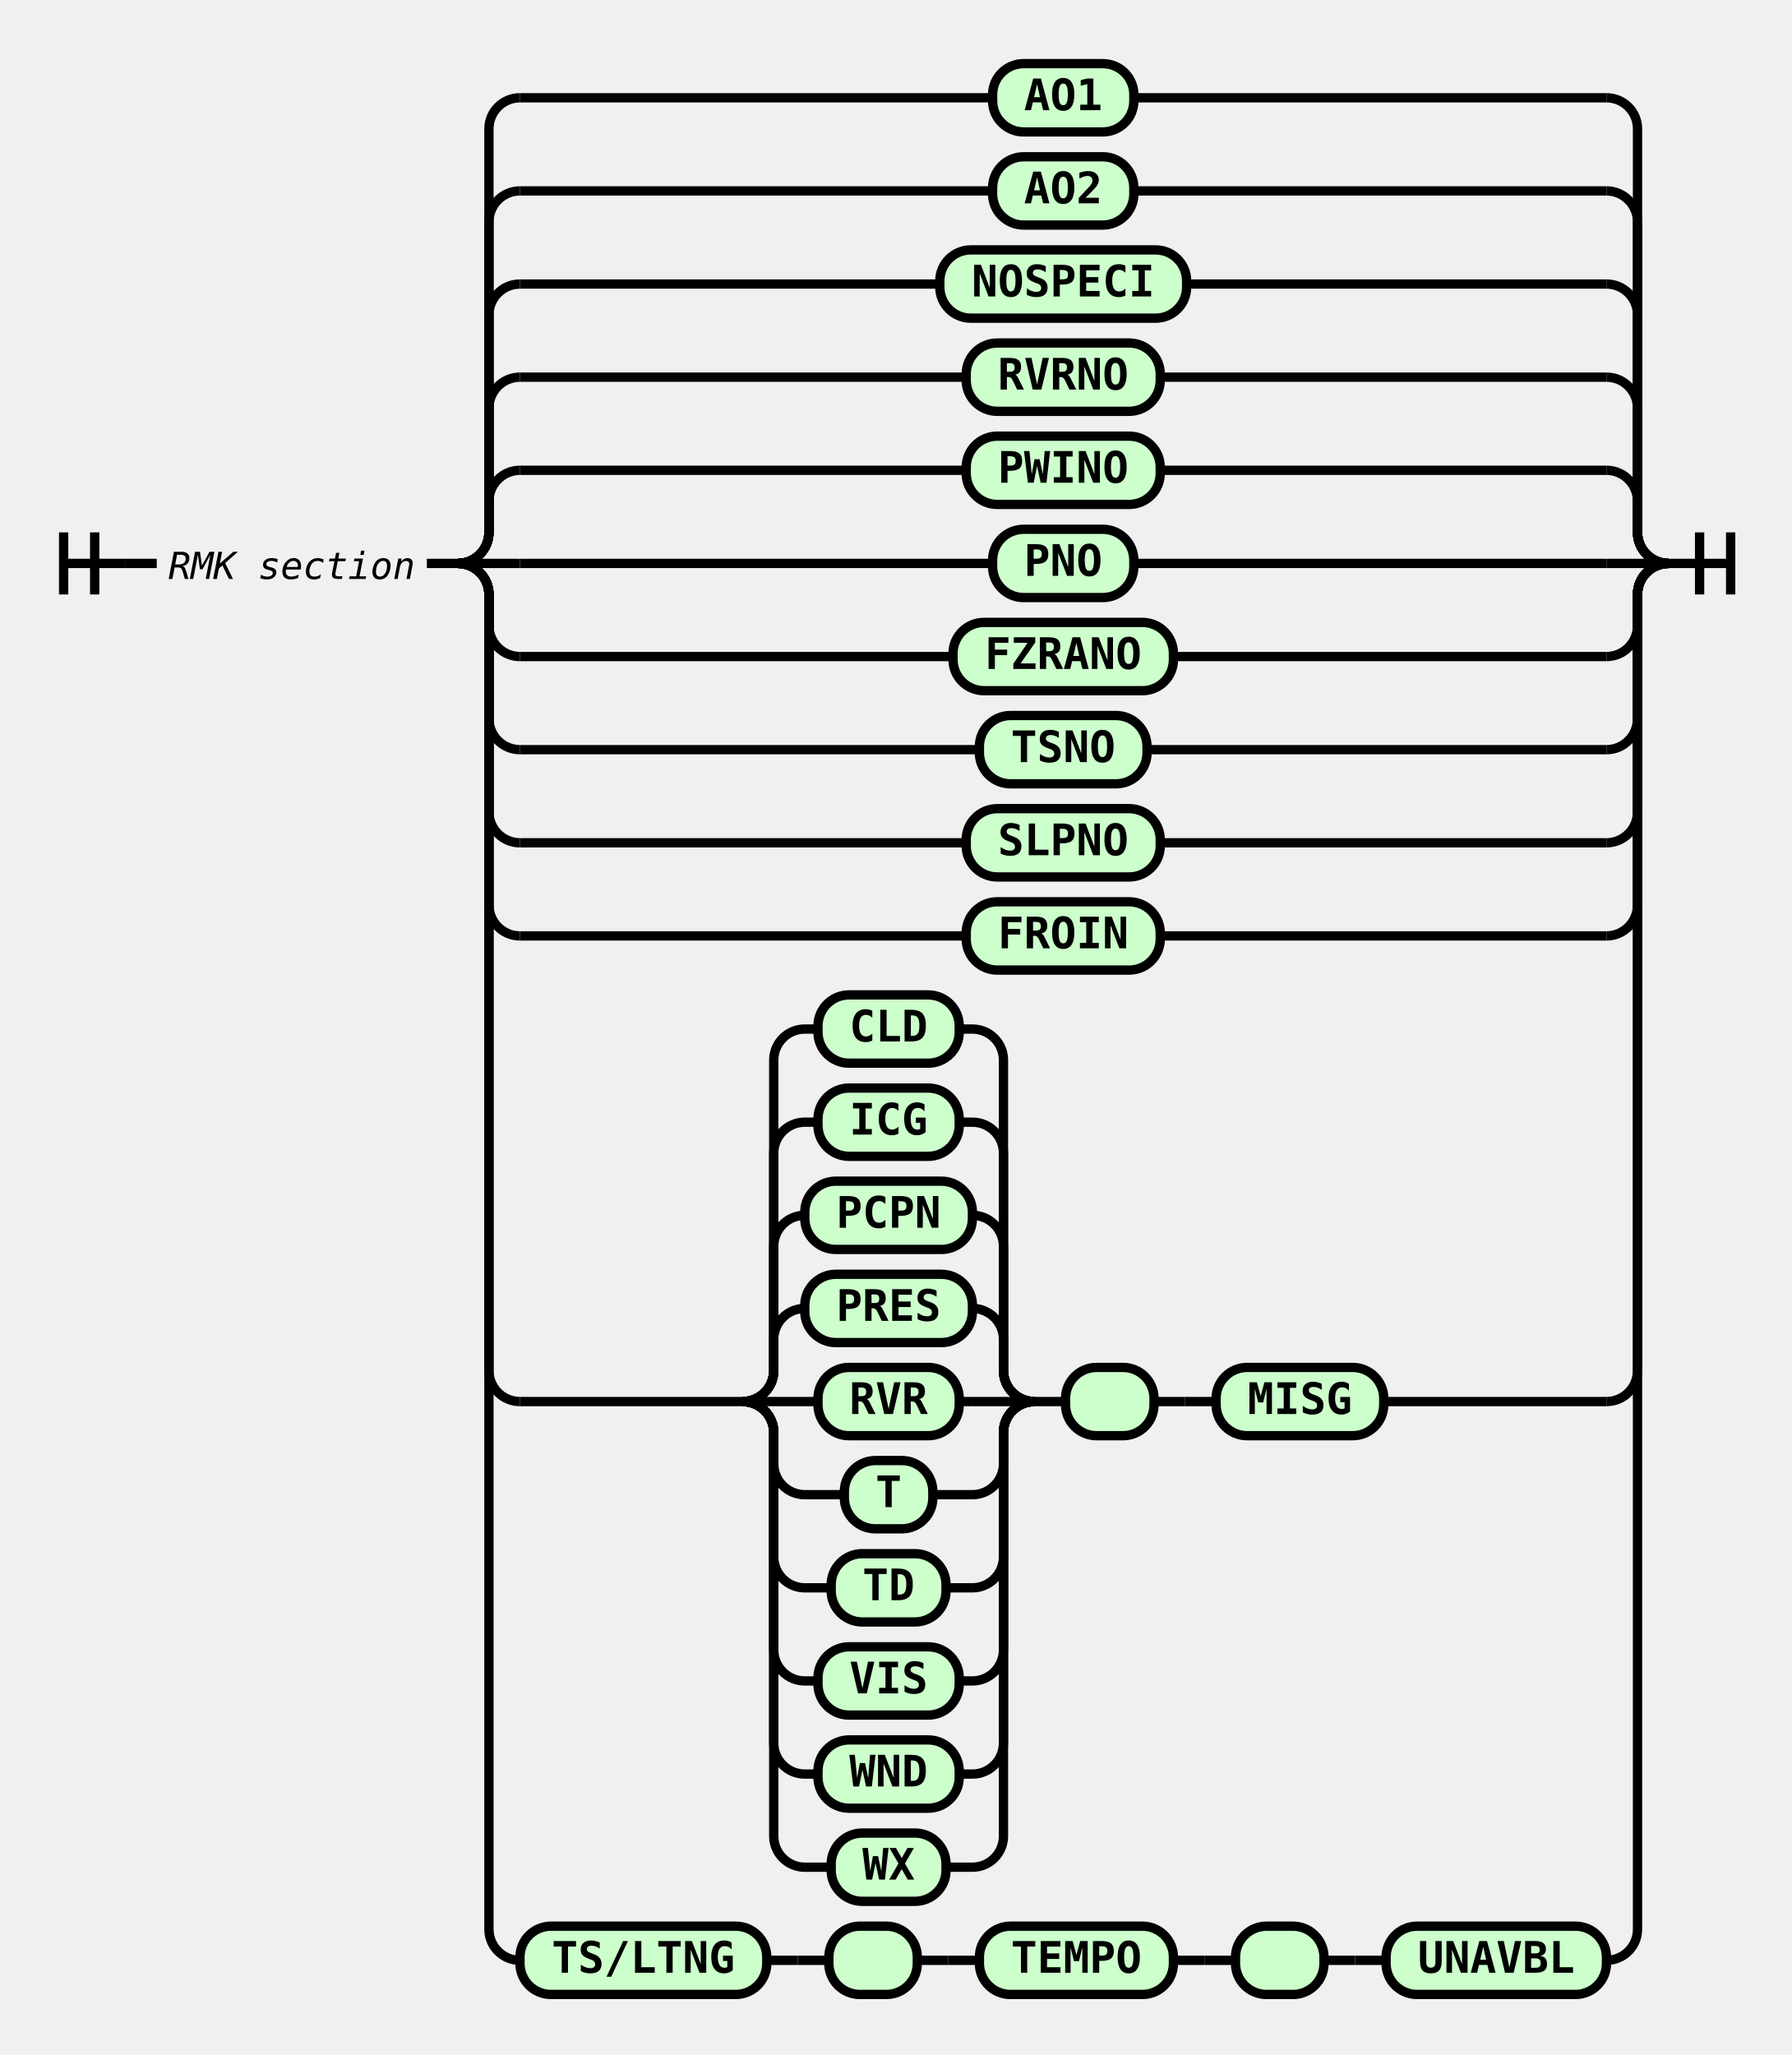
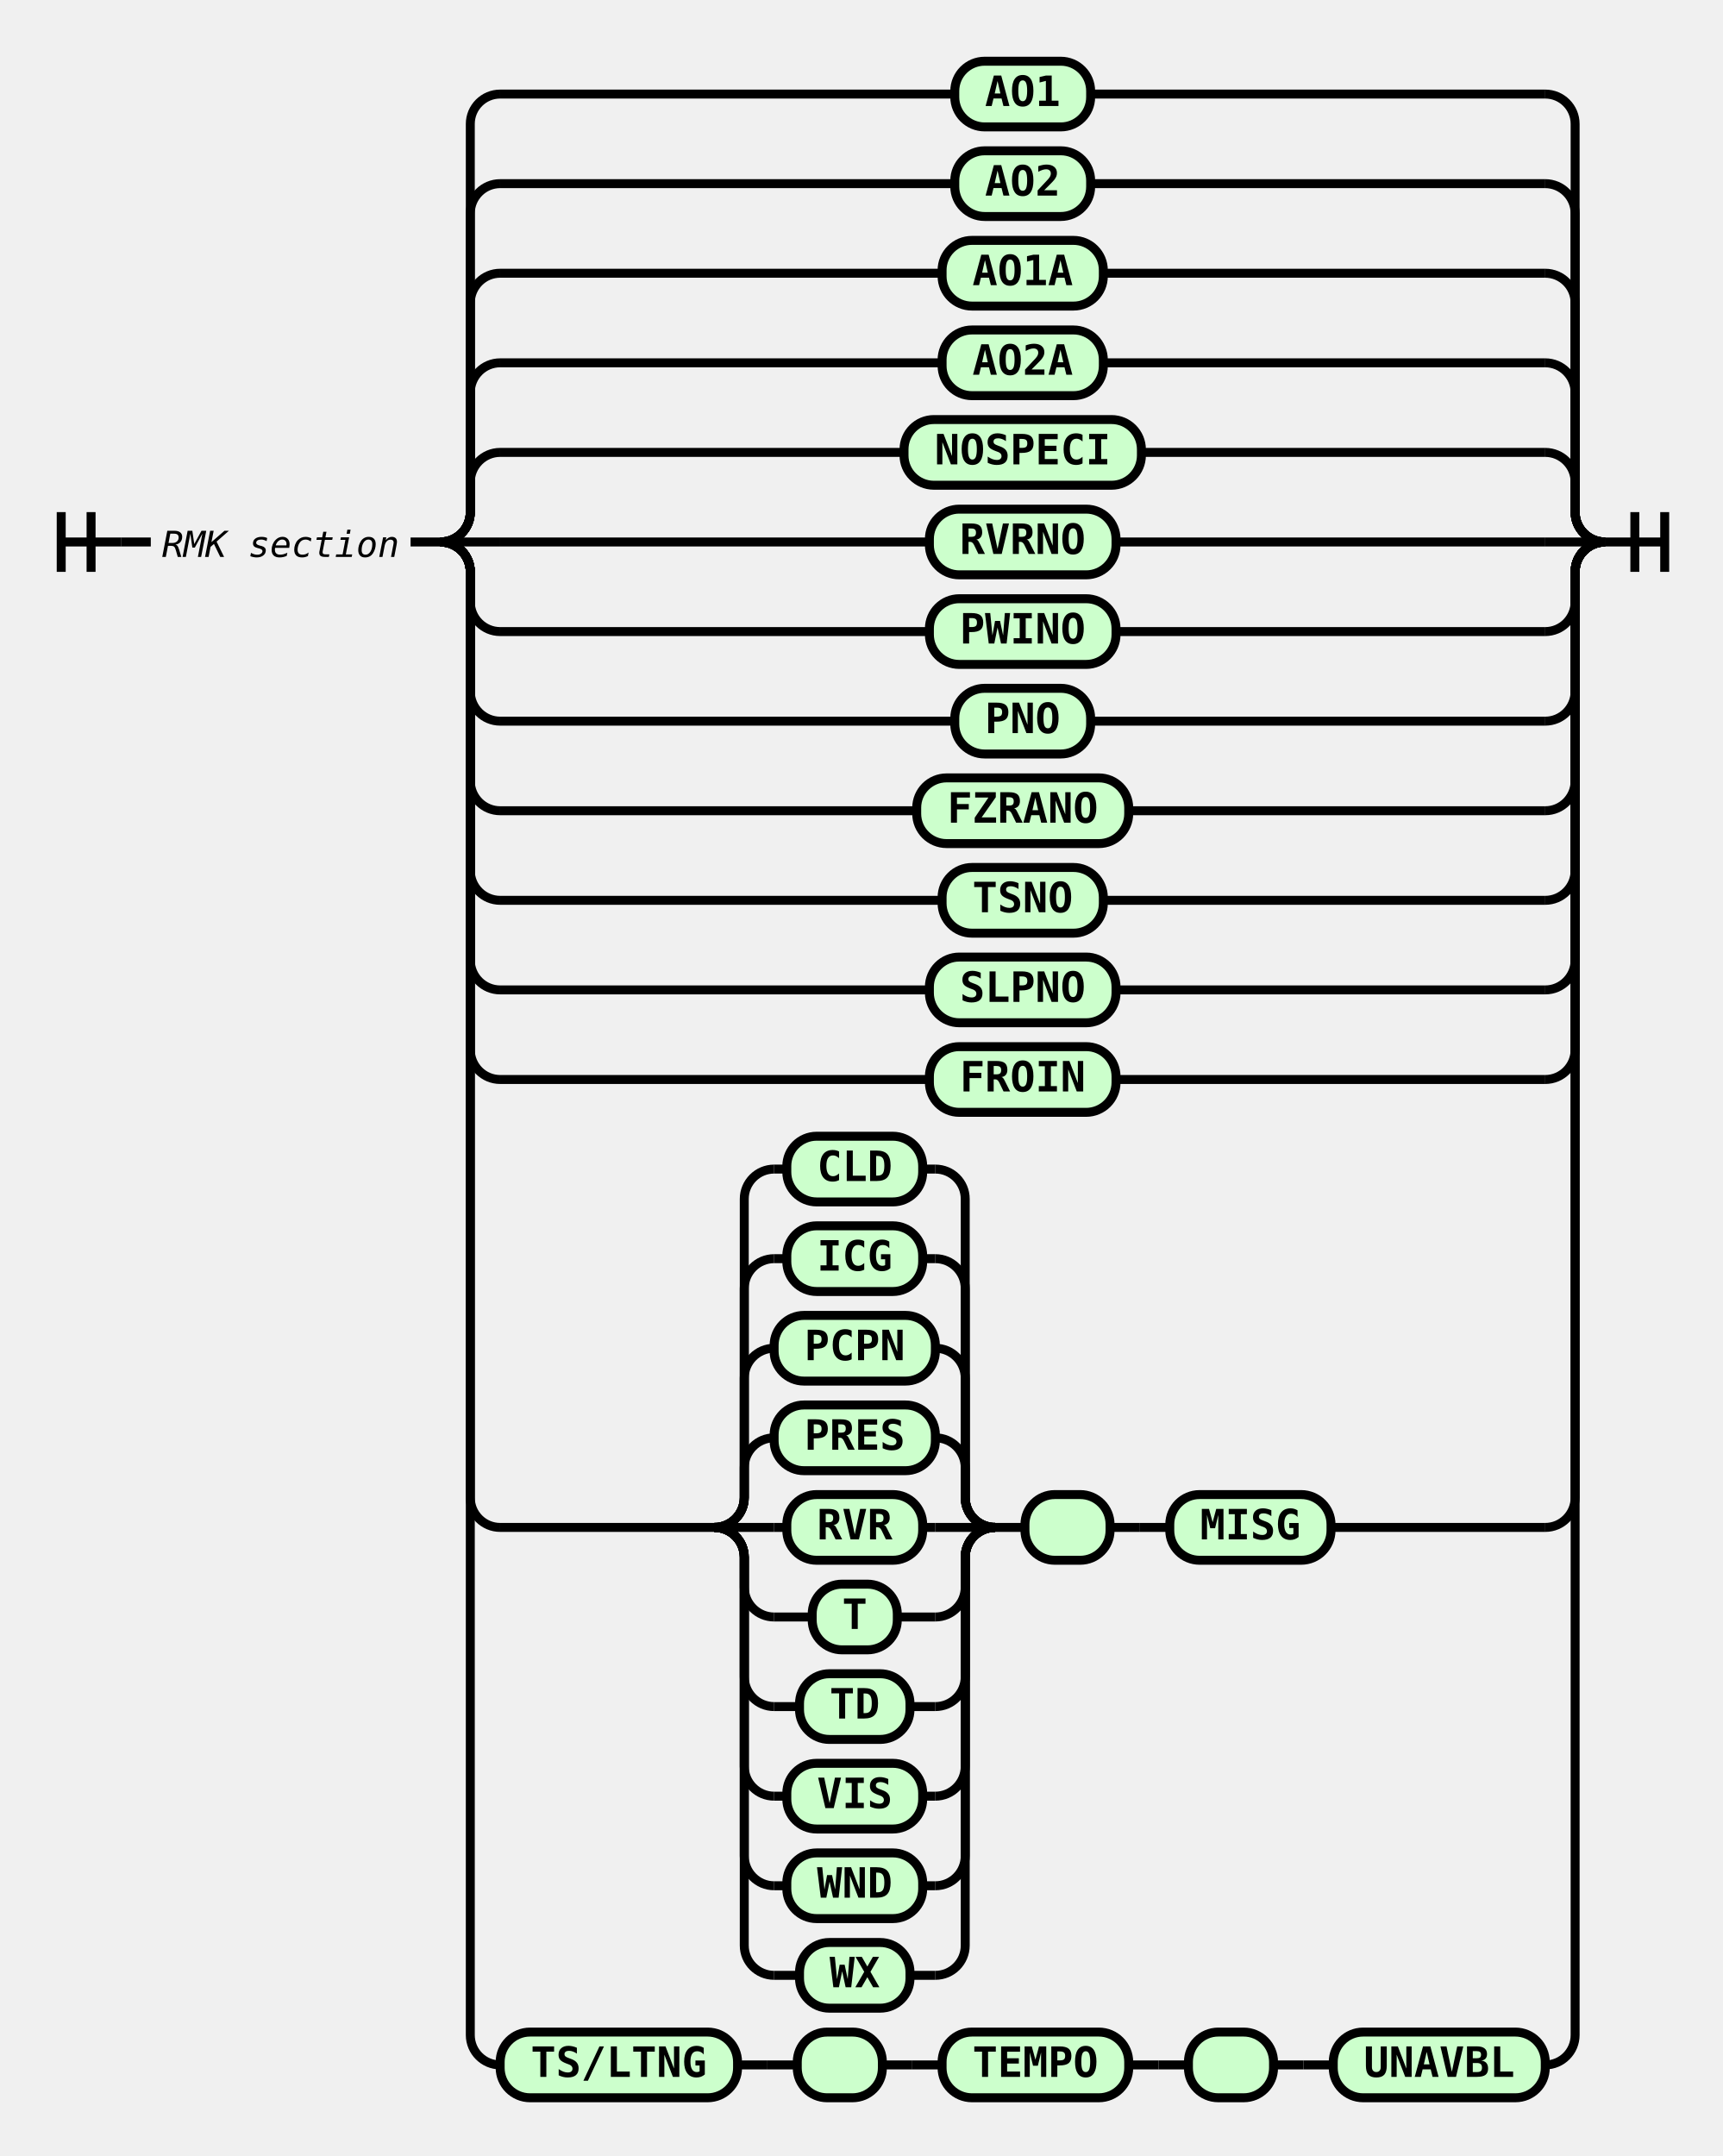
- <svg xmlns="http://www.w3.org/2000/svg" class="railroad-diagram" width="577" height="662" viewBox="0 0 577 662">
+ <svg xmlns="http://www.w3.org/2000/svg" class="railroad-diagram" width="577" height="722" viewBox="0 0 577 722">
  <style>
/*  */
svg.railroad-diagram {
    background-color: hsl(30,20%,95%);
}
svg.railroad-diagram path {
    stroke-width: 3;
    stroke: black;
    fill: rgba(0,0,0,0);
}
svg.railroad-diagram text {
    font: bold 14px monospace;
    text-anchor: middle;
}
svg.railroad-diagram text.diagram-text {
    font-size: 12px;
}
svg.railroad-diagram text.diagram-arrow {
    font-size: 16px;
}
svg.railroad-diagram text.label {
    text-anchor: start;
}
svg.railroad-diagram text.comment {
    font: italic 12px monospace;
}
svg.railroad-diagram g.non-terminal text {
    /*font-style: italic;*/
}
svg.railroad-diagram rect {
    stroke-width: 3;
    stroke: black;
    fill: hsl(120,100%,90%);
}
svg.railroad-diagram path.diagram-text {
    stroke-width: 3;
    stroke: black;
    fill: white;
    cursor: help;
}
svg.railroad-diagram g.diagram-text:hover path.diagram-text {
    fill: #eee;
}
/*  */
</style>
  <g transform="translate(.5 .5)">
    <g>
      <path d="M20 171v20m10 -20v20m-10 -10h20" />
    </g>
    <path d="M40 181h10" />
    <g>
      <path d="M50 181h0" />
      <path d="M137 181h0" />
      <text x="93.5" y="186" class="comment">RMK section</text>
    </g>
    <path d="M137 181h10" />
    <g>
      <path d="M147 181h0" />
      <path d="M537 181h0" />
      <path d="M147 181a10 10 0 0 0 10 -10v-10a10 10 0 0 1 10 -10" />
      <g class="terminal">
-         <path d="M167 151h143.75" />
-         <path d="M373.25 151h143.75" />
-         <rect x="310.75" y="140" width="62.5" height="22" rx="10" ry="10" />
-         <text x="342" y="155">PWINO</text>
+         <path d="M167 151h135.25" />
+         <path d="M381.75 151h135.25" />
+         <rect x="302.25" y="140" width="79.5" height="22" rx="10" ry="10" />
+         <text x="342" y="155">NOSPECI</text>
      </g>
      <path d="M517 151a10 10 0 0 1 10 10v10a10 10 0 0 0 10 10" />
      <path d="M147 181a10 10 0 0 0 10 -10v-40a10 10 0 0 1 10 -10" />
      <g class="terminal">
-         <path d="M167 121h143.75" />
-         <path d="M373.25 121h143.75" />
-         <rect x="310.75" y="110" width="62.5" height="22" rx="10" ry="10" />
-         <text x="342" y="125">RVRNO</text>
+         <path d="M167 121h148" />
+         <path d="M369 121h148" />
+         <rect x="315" y="110" width="54" height="22" rx="10" ry="10" />
+         <text x="342" y="125">AO2A</text>
      </g>
      <path d="M517 121a10 10 0 0 1 10 10v40a10 10 0 0 0 10 10" />
      <path d="M147 181a10 10 0 0 0 10 -10v-70a10 10 0 0 1 10 -10" />
      <g class="terminal">
-         <path d="M167 91h135.25" />
-         <path d="M381.75 91h135.25" />
-         <rect x="302.25" y="80" width="79.5" height="22" rx="10" ry="10" />
-         <text x="342" y="95">NOSPECI</text>
+         <path d="M167 91h148" />
+         <path d="M369 91h148" />
+         <rect x="315" y="80" width="54" height="22" rx="10" ry="10" />
+         <text x="342" y="95">AO1A</text>
      </g>
      <path d="M517 91a10 10 0 0 1 10 10v70a10 10 0 0 0 10 10" />
      <path d="M147 181a10 10 0 0 0 10 -10v-100a10 10 0 0 1 10 -10" />
      <g class="terminal">
        <path d="M167 61h152.25" />
        <path d="M364.75 61h152.25" />
        <rect x="319.25" y="50" width="45.5" height="22" rx="10" ry="10" />
        <text x="342" y="65">AO2</text>
      </g>
      <path d="M517 61a10 10 0 0 1 10 10v100a10 10 0 0 0 10 10" />
      <path d="M147 181a10 10 0 0 0 10 -10v-130a10 10 0 0 1 10 -10" />
      <g class="terminal">
        <path d="M167 31h152.25" />
        <path d="M364.75 31h152.25" />
        <rect x="319.25" y="20" width="45.5" height="22" rx="10" ry="10" />
        <text x="342" y="35">AO1</text>
      </g>
      <path d="M517 31a10 10 0 0 1 10 10v130a10 10 0 0 0 10 10" />
      <path d="M147 181h20" />
      <g class="terminal">
-         <path d="M167 181h152.25" />
-         <path d="M364.75 181h152.25" />
-         <rect x="319.25" y="170" width="45.5" height="22" rx="10" ry="10" />
-         <text x="342" y="185">PNO</text>
+         <path d="M167 181h143.75" />
+         <path d="M373.25 181h143.75" />
+         <rect x="310.75" y="170" width="62.5" height="22" rx="10" ry="10" />
+         <text x="342" y="185">RVRNO</text>
      </g>
      <path d="M517 181h20" />
      <path d="M147 181a10 10 0 0 1 10 10v10a10 10 0 0 0 10 10" />
      <g class="terminal">
-         <path d="M167 211h139.5" />
-         <path d="M377.5 211h139.5" />
-         <rect x="306.5" y="200" width="71" height="22" rx="10" ry="10" />
-         <text x="342" y="215">FZRANO</text>
+         <path d="M167 211h143.75" />
+         <path d="M373.25 211h143.75" />
+         <rect x="310.75" y="200" width="62.5" height="22" rx="10" ry="10" />
+         <text x="342" y="215">PWINO</text>
      </g>
      <path d="M517 211a10 10 0 0 0 10 -10v-10a10 10 0 0 1 10 -10" />
      <path d="M147 181a10 10 0 0 1 10 10v40a10 10 0 0 0 10 10" />
      <g class="terminal">
-         <path d="M167 241h148" />
-         <path d="M369 241h148" />
-         <rect x="315" y="230" width="54" height="22" rx="10" ry="10" />
-         <text x="342" y="245">TSNO</text>
+         <path d="M167 241h152.25" />
+         <path d="M364.75 241h152.25" />
+         <rect x="319.25" y="230" width="45.5" height="22" rx="10" ry="10" />
+         <text x="342" y="245">PNO</text>
      </g>
      <path d="M517 241a10 10 0 0 0 10 -10v-40a10 10 0 0 1 10 -10" />
      <path d="M147 181a10 10 0 0 1 10 10v70a10 10 0 0 0 10 10" />
      <g class="terminal">
-         <path d="M167 271h143.75" />
-         <path d="M373.25 271h143.75" />
-         <rect x="310.75" y="260" width="62.5" height="22" rx="10" ry="10" />
-         <text x="342" y="275">SLPNO</text>
+         <path d="M167 271h139.5" />
+         <path d="M377.5 271h139.5" />
+         <rect x="306.5" y="260" width="71" height="22" rx="10" ry="10" />
+         <text x="342" y="275">FZRANO</text>
      </g>
      <path d="M517 271a10 10 0 0 0 10 -10v-70a10 10 0 0 1 10 -10" />
      <path d="M147 181a10 10 0 0 1 10 10v100a10 10 0 0 0 10 10" />
      <g class="terminal">
-         <path d="M167 301h143.75" />
-         <path d="M373.25 301h143.75" />
-         <rect x="310.75" y="290" width="62.5" height="22" rx="10" ry="10" />
-         <text x="342" y="305">FROIN</text>
+         <path d="M167 301h148" />
+         <path d="M369 301h148" />
+         <rect x="315" y="290" width="54" height="22" rx="10" ry="10" />
+         <text x="342" y="305">TSNO</text>
      </g>
      <path d="M517 301a10 10 0 0 0 10 -10v-100a10 10 0 0 1 10 -10" />
-       <path d="M147 181a10 10 0 0 1 10 10v250a10 10 0 0 0 10 10" />
+       <path d="M147 181a10 10 0 0 1 10 10v130a10 10 0 0 0 10 10" />
+       <g class="terminal">
+         <path d="M167 331h143.75" />
+         <path d="M373.25 331h143.75" />
+         <rect x="310.75" y="320" width="62.5" height="22" rx="10" ry="10" />
+         <text x="342" y="335">SLPNO</text>
+       </g>
+       <path d="M517 331a10 10 0 0 0 10 -10v-130a10 10 0 0 1 10 -10" />
+       <path d="M147 181a10 10 0 0 1 10 10v160a10 10 0 0 0 10 10" />
+       <g class="terminal">
+         <path d="M167 361h143.75" />
+         <path d="M373.25 361h143.75" />
+         <rect x="310.75" y="350" width="62.5" height="22" rx="10" ry="10" />
+         <text x="342" y="365">FROIN</text>
+       </g>
+       <path d="M517 361a10 10 0 0 0 10 -10v-160a10 10 0 0 1 10 -10" />
+       <path d="M147 181a10 10 0 0 1 10 10v310a10 10 0 0 0 10 10" />
      <g>
-         <path d="M167 451h71.75" />
-         <path d="M445.25 451h71.75" />
+         <path d="M167 511h71.75" />
+         <path d="M445.25 511h71.75" />
        <g>
-           <path d="M238.75 451h0" />
-           <path d="M332.75 451h0" />
-           <path d="M238.75 451a10 10 0 0 0 10 -10v-10a10 10 0 0 1 10 -10" />
-           <g class="terminal">
-             <path d="M258.75 421h0" />
-             <path d="M312.75 421h0" />
-             <rect x="258.75" y="410" width="54" height="22" rx="10" ry="10" />
-             <text x="285.75" y="425">PRES</text>
-           </g>
-           <path d="M312.75 421a10 10 0 0 1 10 10v10a10 10 0 0 0 10 10" />
-           <path d="M238.75 451a10 10 0 0 0 10 -10v-40a10 10 0 0 1 10 -10" />
-           <g class="terminal">
-             <path d="M258.75 391h0" />
-             <path d="M312.75 391h0" />
-             <rect x="258.75" y="380" width="54" height="22" rx="10" ry="10" />
-             <text x="285.75" y="395">PCPN</text>
-           </g>
-           <path d="M312.75 391a10 10 0 0 1 10 10v40a10 10 0 0 0 10 10" />
-           <path d="M238.75 451a10 10 0 0 0 10 -10v-70a10 10 0 0 1 10 -10" />
-           <g class="terminal">
-             <path d="M258.75 361h4.25" />
-             <path d="M308.5 361h4.25" />
-             <rect x="263" y="350" width="45.5" height="22" rx="10" ry="10" />
-             <text x="285.75" y="365">ICG</text>
-           </g>
-           <path d="M312.75 361a10 10 0 0 1 10 10v70a10 10 0 0 0 10 10" />
-           <path d="M238.75 451a10 10 0 0 0 10 -10v-100a10 10 0 0 1 10 -10" />
-           <g class="terminal">
-             <path d="M258.75 331h4.25" />
-             <path d="M308.5 331h4.25" />
-             <rect x="263" y="320" width="45.5" height="22" rx="10" ry="10" />
-             <text x="285.75" y="335">CLD</text>
-           </g>
-           <path d="M312.75 331a10 10 0 0 1 10 10v100a10 10 0 0 0 10 10" />
-           <path d="M238.75 451h20" />
-           <g class="terminal">
-             <path d="M258.75 451h4.25" />
-             <path d="M308.5 451h4.25" />
-             <rect x="263" y="440" width="45.5" height="22" rx="10" ry="10" />
-             <text x="285.75" y="455">RVR</text>
-           </g>
-           <path d="M312.75 451h20" />
-           <path d="M238.75 451a10 10 0 0 1 10 10v10a10 10 0 0 0 10 10" />
-           <g class="terminal">
-             <path d="M258.75 481h12.75" />
-             <path d="M300 481h12.75" />
-             <rect x="271.5" y="470" width="28.5" height="22" rx="10" ry="10" />
-             <text x="285.75" y="485">T</text>
-           </g>
-           <path d="M312.75 481a10 10 0 0 0 10 -10v-10a10 10 0 0 1 10 -10" />
-           <path d="M238.75 451a10 10 0 0 1 10 10v40a10 10 0 0 0 10 10" />
-           <g class="terminal">
-             <path d="M258.75 511h8.5" />
-             <path d="M304.25 511h8.5" />
-             <rect x="267.25" y="500" width="37" height="22" rx="10" ry="10" />
-             <text x="285.75" y="515">TD</text>
-           </g>
-           <path d="M312.75 511a10 10 0 0 0 10 -10v-40a10 10 0 0 1 10 -10" />
-           <path d="M238.75 451a10 10 0 0 1 10 10v70a10 10 0 0 0 10 10" />
-           <g class="terminal">
-             <path d="M258.75 541h4.25" />
-             <path d="M308.5 541h4.25" />
-             <rect x="263" y="530" width="45.5" height="22" rx="10" ry="10" />
-             <text x="285.75" y="545">VIS</text>
-           </g>
-           <path d="M312.75 541a10 10 0 0 0 10 -10v-70a10 10 0 0 1 10 -10" />
-           <path d="M238.75 451a10 10 0 0 1 10 10v100a10 10 0 0 0 10 10" />
-           <g class="terminal">
-             <path d="M258.75 571h4.25" />
-             <path d="M308.5 571h4.25" />
-             <rect x="263" y="560" width="45.5" height="22" rx="10" ry="10" />
-             <text x="285.75" y="575">WND</text>
-           </g>
-           <path d="M312.75 571a10 10 0 0 0 10 -10v-100a10 10 0 0 1 10 -10" />
-           <path d="M238.75 451a10 10 0 0 1 10 10v130a10 10 0 0 0 10 10" />
-           <g class="terminal">
-             <path d="M258.75 601h8.5" />
-             <path d="M304.25 601h8.5" />
-             <rect x="267.25" y="590" width="37" height="22" rx="10" ry="10" />
-             <text x="285.75" y="605">WX</text>
-           </g>
-           <path d="M312.75 601a10 10 0 0 0 10 -10v-130a10 10 0 0 1 10 -10" />
-         </g>
-         <path d="M332.75 451h10" />
-         <g class="terminal">
-           <path d="M342.75 451h0" />
-           <path d="M371.25 451h0" />
-           <rect x="342.75" y="440" width="28.5" height="22" rx="10" ry="10" />
-           <text x="357" y="455"> </text>
-         </g>
-         <path d="M371.25 451h10" />
-         <path d="M381.25 451h10" />
-         <g class="terminal">
-           <path d="M391.25 451h0" />
-           <path d="M445.25 451h0" />
-           <rect x="391.25" y="440" width="54" height="22" rx="10" ry="10" />
-           <text x="418.25" y="455">MISG</text>
-         </g>
-       </g>
-       <path d="M517 451a10 10 0 0 0 10 -10v-250a10 10 0 0 1 10 -10" />
-       <path d="M147 181a10 10 0 0 1 10 10v430a10 10 0 0 0 10 10" />
+           <path d="M238.75 511h0" />
+           <path d="M332.75 511h0" />
+           <path d="M238.75 511a10 10 0 0 0 10 -10v-10a10 10 0 0 1 10 -10" />
+           <g class="terminal">
+             <path d="M258.75 481h0" />
+             <path d="M312.75 481h0" />
+             <rect x="258.75" y="470" width="54" height="22" rx="10" ry="10" />
+             <text x="285.75" y="485">PRES</text>
+           </g>
+           <path d="M312.75 481a10 10 0 0 1 10 10v10a10 10 0 0 0 10 10" />
+           <path d="M238.75 511a10 10 0 0 0 10 -10v-40a10 10 0 0 1 10 -10" />
+           <g class="terminal">
+             <path d="M258.75 451h0" />
+             <path d="M312.75 451h0" />
+             <rect x="258.75" y="440" width="54" height="22" rx="10" ry="10" />
+             <text x="285.75" y="455">PCPN</text>
+           </g>
+           <path d="M312.75 451a10 10 0 0 1 10 10v40a10 10 0 0 0 10 10" />
+           <path d="M238.75 511a10 10 0 0 0 10 -10v-70a10 10 0 0 1 10 -10" />
+           <g class="terminal">
+             <path d="M258.75 421h4.25" />
+             <path d="M308.5 421h4.25" />
+             <rect x="263" y="410" width="45.5" height="22" rx="10" ry="10" />
+             <text x="285.75" y="425">ICG</text>
+           </g>
+           <path d="M312.75 421a10 10 0 0 1 10 10v70a10 10 0 0 0 10 10" />
+           <path d="M238.75 511a10 10 0 0 0 10 -10v-100a10 10 0 0 1 10 -10" />
+           <g class="terminal">
+             <path d="M258.75 391h4.25" />
+             <path d="M308.5 391h4.25" />
+             <rect x="263" y="380" width="45.5" height="22" rx="10" ry="10" />
+             <text x="285.75" y="395">CLD</text>
+           </g>
+           <path d="M312.75 391a10 10 0 0 1 10 10v100a10 10 0 0 0 10 10" />
+           <path d="M238.75 511h20" />
+           <g class="terminal">
+             <path d="M258.75 511h4.25" />
+             <path d="M308.5 511h4.25" />
+             <rect x="263" y="500" width="45.5" height="22" rx="10" ry="10" />
+             <text x="285.75" y="515">RVR</text>
+           </g>
+           <path d="M312.75 511h20" />
+           <path d="M238.75 511a10 10 0 0 1 10 10v10a10 10 0 0 0 10 10" />
+           <g class="terminal">
+             <path d="M258.75 541h12.75" />
+             <path d="M300 541h12.75" />
+             <rect x="271.5" y="530" width="28.5" height="22" rx="10" ry="10" />
+             <text x="285.75" y="545">T</text>
+           </g>
+           <path d="M312.75 541a10 10 0 0 0 10 -10v-10a10 10 0 0 1 10 -10" />
+           <path d="M238.75 511a10 10 0 0 1 10 10v40a10 10 0 0 0 10 10" />
+           <g class="terminal">
+             <path d="M258.75 571h8.5" />
+             <path d="M304.25 571h8.5" />
+             <rect x="267.25" y="560" width="37" height="22" rx="10" ry="10" />
+             <text x="285.75" y="575">TD</text>
+           </g>
+           <path d="M312.75 571a10 10 0 0 0 10 -10v-40a10 10 0 0 1 10 -10" />
+           <path d="M238.75 511a10 10 0 0 1 10 10v70a10 10 0 0 0 10 10" />
+           <g class="terminal">
+             <path d="M258.75 601h4.25" />
+             <path d="M308.5 601h4.25" />
+             <rect x="263" y="590" width="45.5" height="22" rx="10" ry="10" />
+             <text x="285.75" y="605">VIS</text>
+           </g>
+           <path d="M312.75 601a10 10 0 0 0 10 -10v-70a10 10 0 0 1 10 -10" />
+           <path d="M238.75 511a10 10 0 0 1 10 10v100a10 10 0 0 0 10 10" />
+           <g class="terminal">
+             <path d="M258.75 631h4.25" />
+             <path d="M308.5 631h4.25" />
+             <rect x="263" y="620" width="45.5" height="22" rx="10" ry="10" />
+             <text x="285.75" y="635">WND</text>
+           </g>
+           <path d="M312.75 631a10 10 0 0 0 10 -10v-100a10 10 0 0 1 10 -10" />
+           <path d="M238.75 511a10 10 0 0 1 10 10v130a10 10 0 0 0 10 10" />
+           <g class="terminal">
+             <path d="M258.75 661h8.5" />
+             <path d="M304.25 661h8.5" />
+             <rect x="267.25" y="650" width="37" height="22" rx="10" ry="10" />
+             <text x="285.75" y="665">WX</text>
+           </g>
+           <path d="M312.75 661a10 10 0 0 0 10 -10v-130a10 10 0 0 1 10 -10" />
+         </g>
+         <path d="M332.75 511h10" />
+         <g class="terminal">
+           <path d="M342.75 511h0" />
+           <path d="M371.25 511h0" />
+           <rect x="342.75" y="500" width="28.5" height="22" rx="10" ry="10" />
+           <text x="357" y="515"> </text>
+         </g>
+         <path d="M371.25 511h10" />
+         <path d="M381.25 511h10" />
+         <g class="terminal">
+           <path d="M391.25 511h0" />
+           <path d="M445.25 511h0" />
+           <rect x="391.25" y="500" width="54" height="22" rx="10" ry="10" />
+           <text x="418.25" y="515">MISG</text>
+         </g>
+       </g>
+       <path d="M517 511a10 10 0 0 0 10 -10v-310a10 10 0 0 1 10 -10" />
+       <path d="M147 181a10 10 0 0 1 10 10v490a10 10 0 0 0 10 10" />
      <g>
-         <path d="M167 631h0" />
-         <path d="M517 631h0" />
-         <g class="terminal">
-           <path d="M167 631h0" />
-           <path d="M246.5 631h0" />
-           <rect x="167" y="620" width="79.5" height="22" rx="10" ry="10" />
-           <text x="206.75" y="635">TS/LTNG</text>
-         </g>
-         <path d="M246.5 631h10" />
-         <path d="M256.5 631h10" />
-         <g class="terminal">
-           <path d="M266.5 631h0" />
-           <path d="M295 631h0" />
-           <rect x="266.5" y="620" width="28.5" height="22" rx="10" ry="10" />
-           <text x="280.75" y="635"> </text>
-         </g>
-         <path d="M295 631h10" />
-         <path d="M305 631h10" />
-         <g class="terminal">
-           <path d="M315 631h0" />
-           <path d="M377.5 631h0" />
-           <rect x="315" y="620" width="62.5" height="22" rx="10" ry="10" />
-           <text x="346.25" y="635">TEMPO</text>
-         </g>
-         <path d="M377.5 631h10" />
-         <path d="M387.5 631h10" />
-         <g class="terminal">
-           <path d="M397.5 631h0" />
-           <path d="M426 631h0" />
-           <rect x="397.5" y="620" width="28.5" height="22" rx="10" ry="10" />
-           <text x="411.75" y="635"> </text>
-         </g>
-         <path d="M426 631h10" />
-         <path d="M436 631h10" />
-         <g class="terminal">
-           <path d="M446 631h0" />
-           <path d="M517 631h0" />
-           <rect x="446" y="620" width="71" height="22" rx="10" ry="10" />
-           <text x="481.5" y="635">UNAVBL</text>
-         </g>
-       </g>
-       <path d="M517 631a10 10 0 0 0 10 -10v-430a10 10 0 0 1 10 -10" />
+         <path d="M167 691h0" />
+         <path d="M517 691h0" />
+         <g class="terminal">
+           <path d="M167 691h0" />
+           <path d="M246.5 691h0" />
+           <rect x="167" y="680" width="79.5" height="22" rx="10" ry="10" />
+           <text x="206.75" y="695">TS/LTNG</text>
+         </g>
+         <path d="M246.5 691h10" />
+         <path d="M256.5 691h10" />
+         <g class="terminal">
+           <path d="M266.5 691h0" />
+           <path d="M295 691h0" />
+           <rect x="266.5" y="680" width="28.5" height="22" rx="10" ry="10" />
+           <text x="280.75" y="695"> </text>
+         </g>
+         <path d="M295 691h10" />
+         <path d="M305 691h10" />
+         <g class="terminal">
+           <path d="M315 691h0" />
+           <path d="M377.5 691h0" />
+           <rect x="315" y="680" width="62.5" height="22" rx="10" ry="10" />
+           <text x="346.25" y="695">TEMPO</text>
+         </g>
+         <path d="M377.5 691h10" />
+         <path d="M387.5 691h10" />
+         <g class="terminal">
+           <path d="M397.5 691h0" />
+           <path d="M426 691h0" />
+           <rect x="397.5" y="680" width="28.5" height="22" rx="10" ry="10" />
+           <text x="411.75" y="695"> </text>
+         </g>
+         <path d="M426 691h10" />
+         <path d="M436 691h10" />
+         <g class="terminal">
+           <path d="M446 691h0" />
+           <path d="M517 691h0" />
+           <rect x="446" y="680" width="71" height="22" rx="10" ry="10" />
+           <text x="481.5" y="695">UNAVBL</text>
+         </g>
+       </g>
+       <path d="M517 691a10 10 0 0 0 10 -10v-490a10 10 0 0 1 10 -10" />
    </g>
    <path d="M 537 181 h 20 m -10 -10 v 20 m 10 -20 v 20" />
  </g>
</svg>
